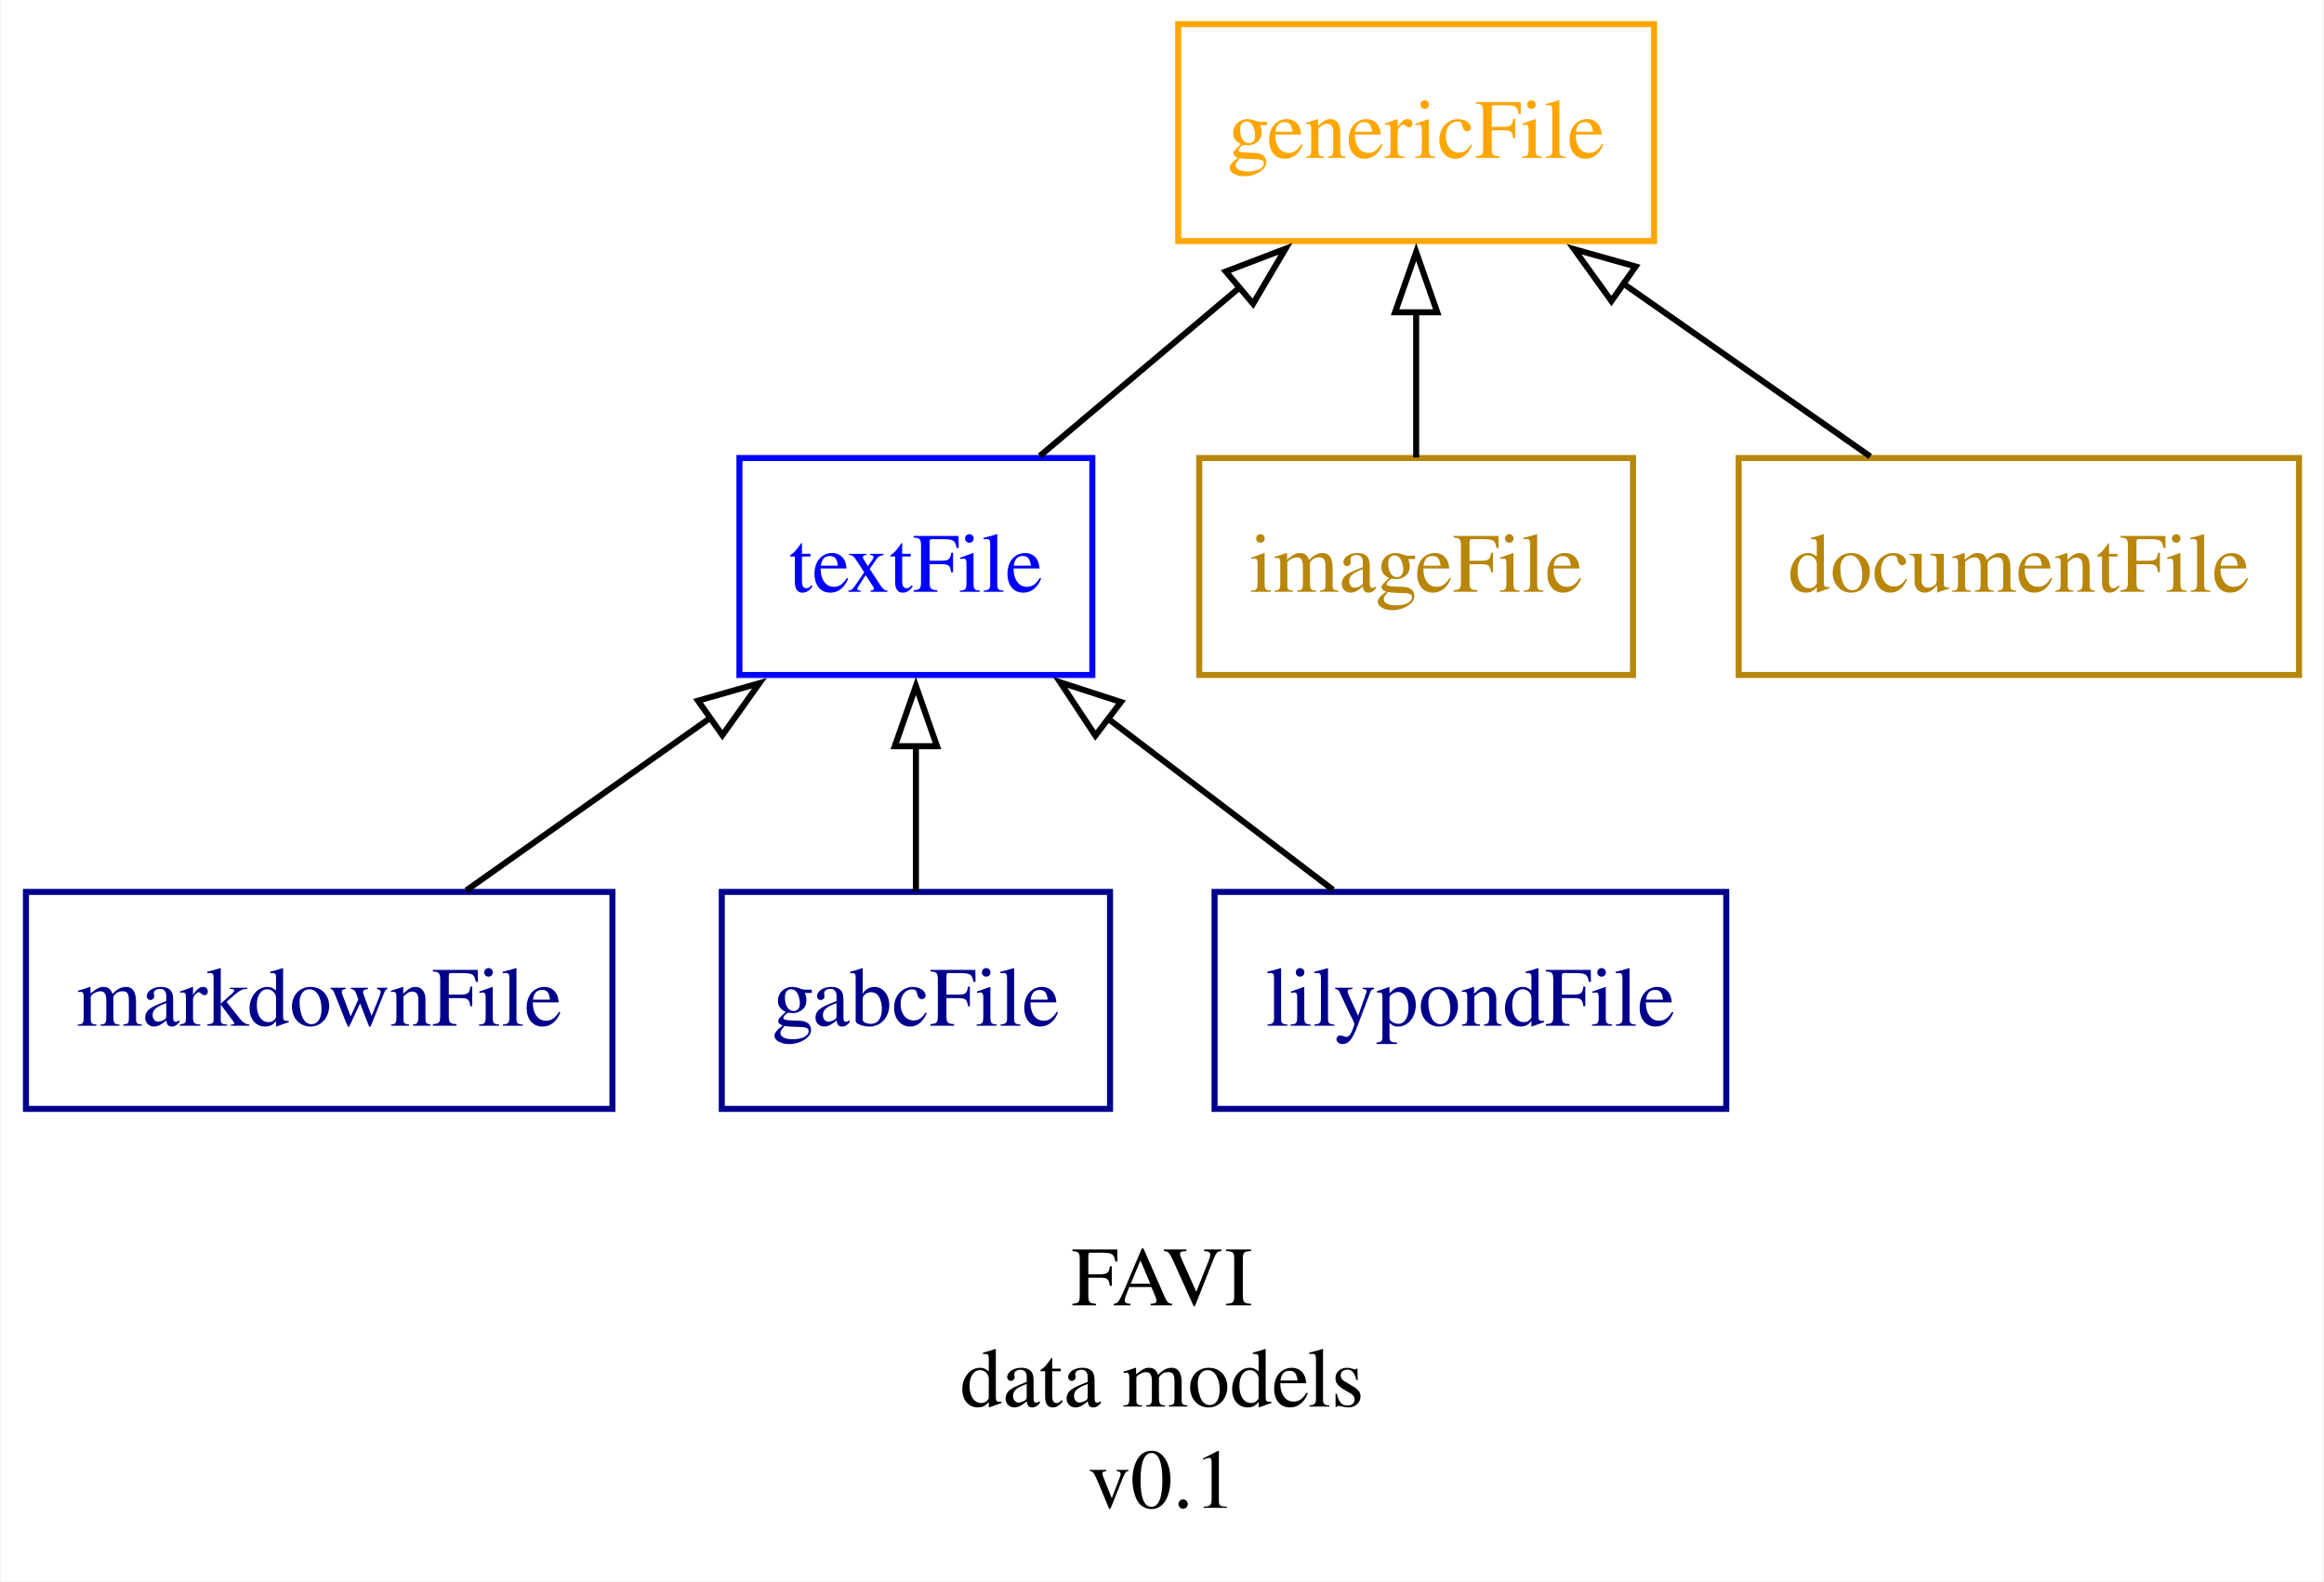
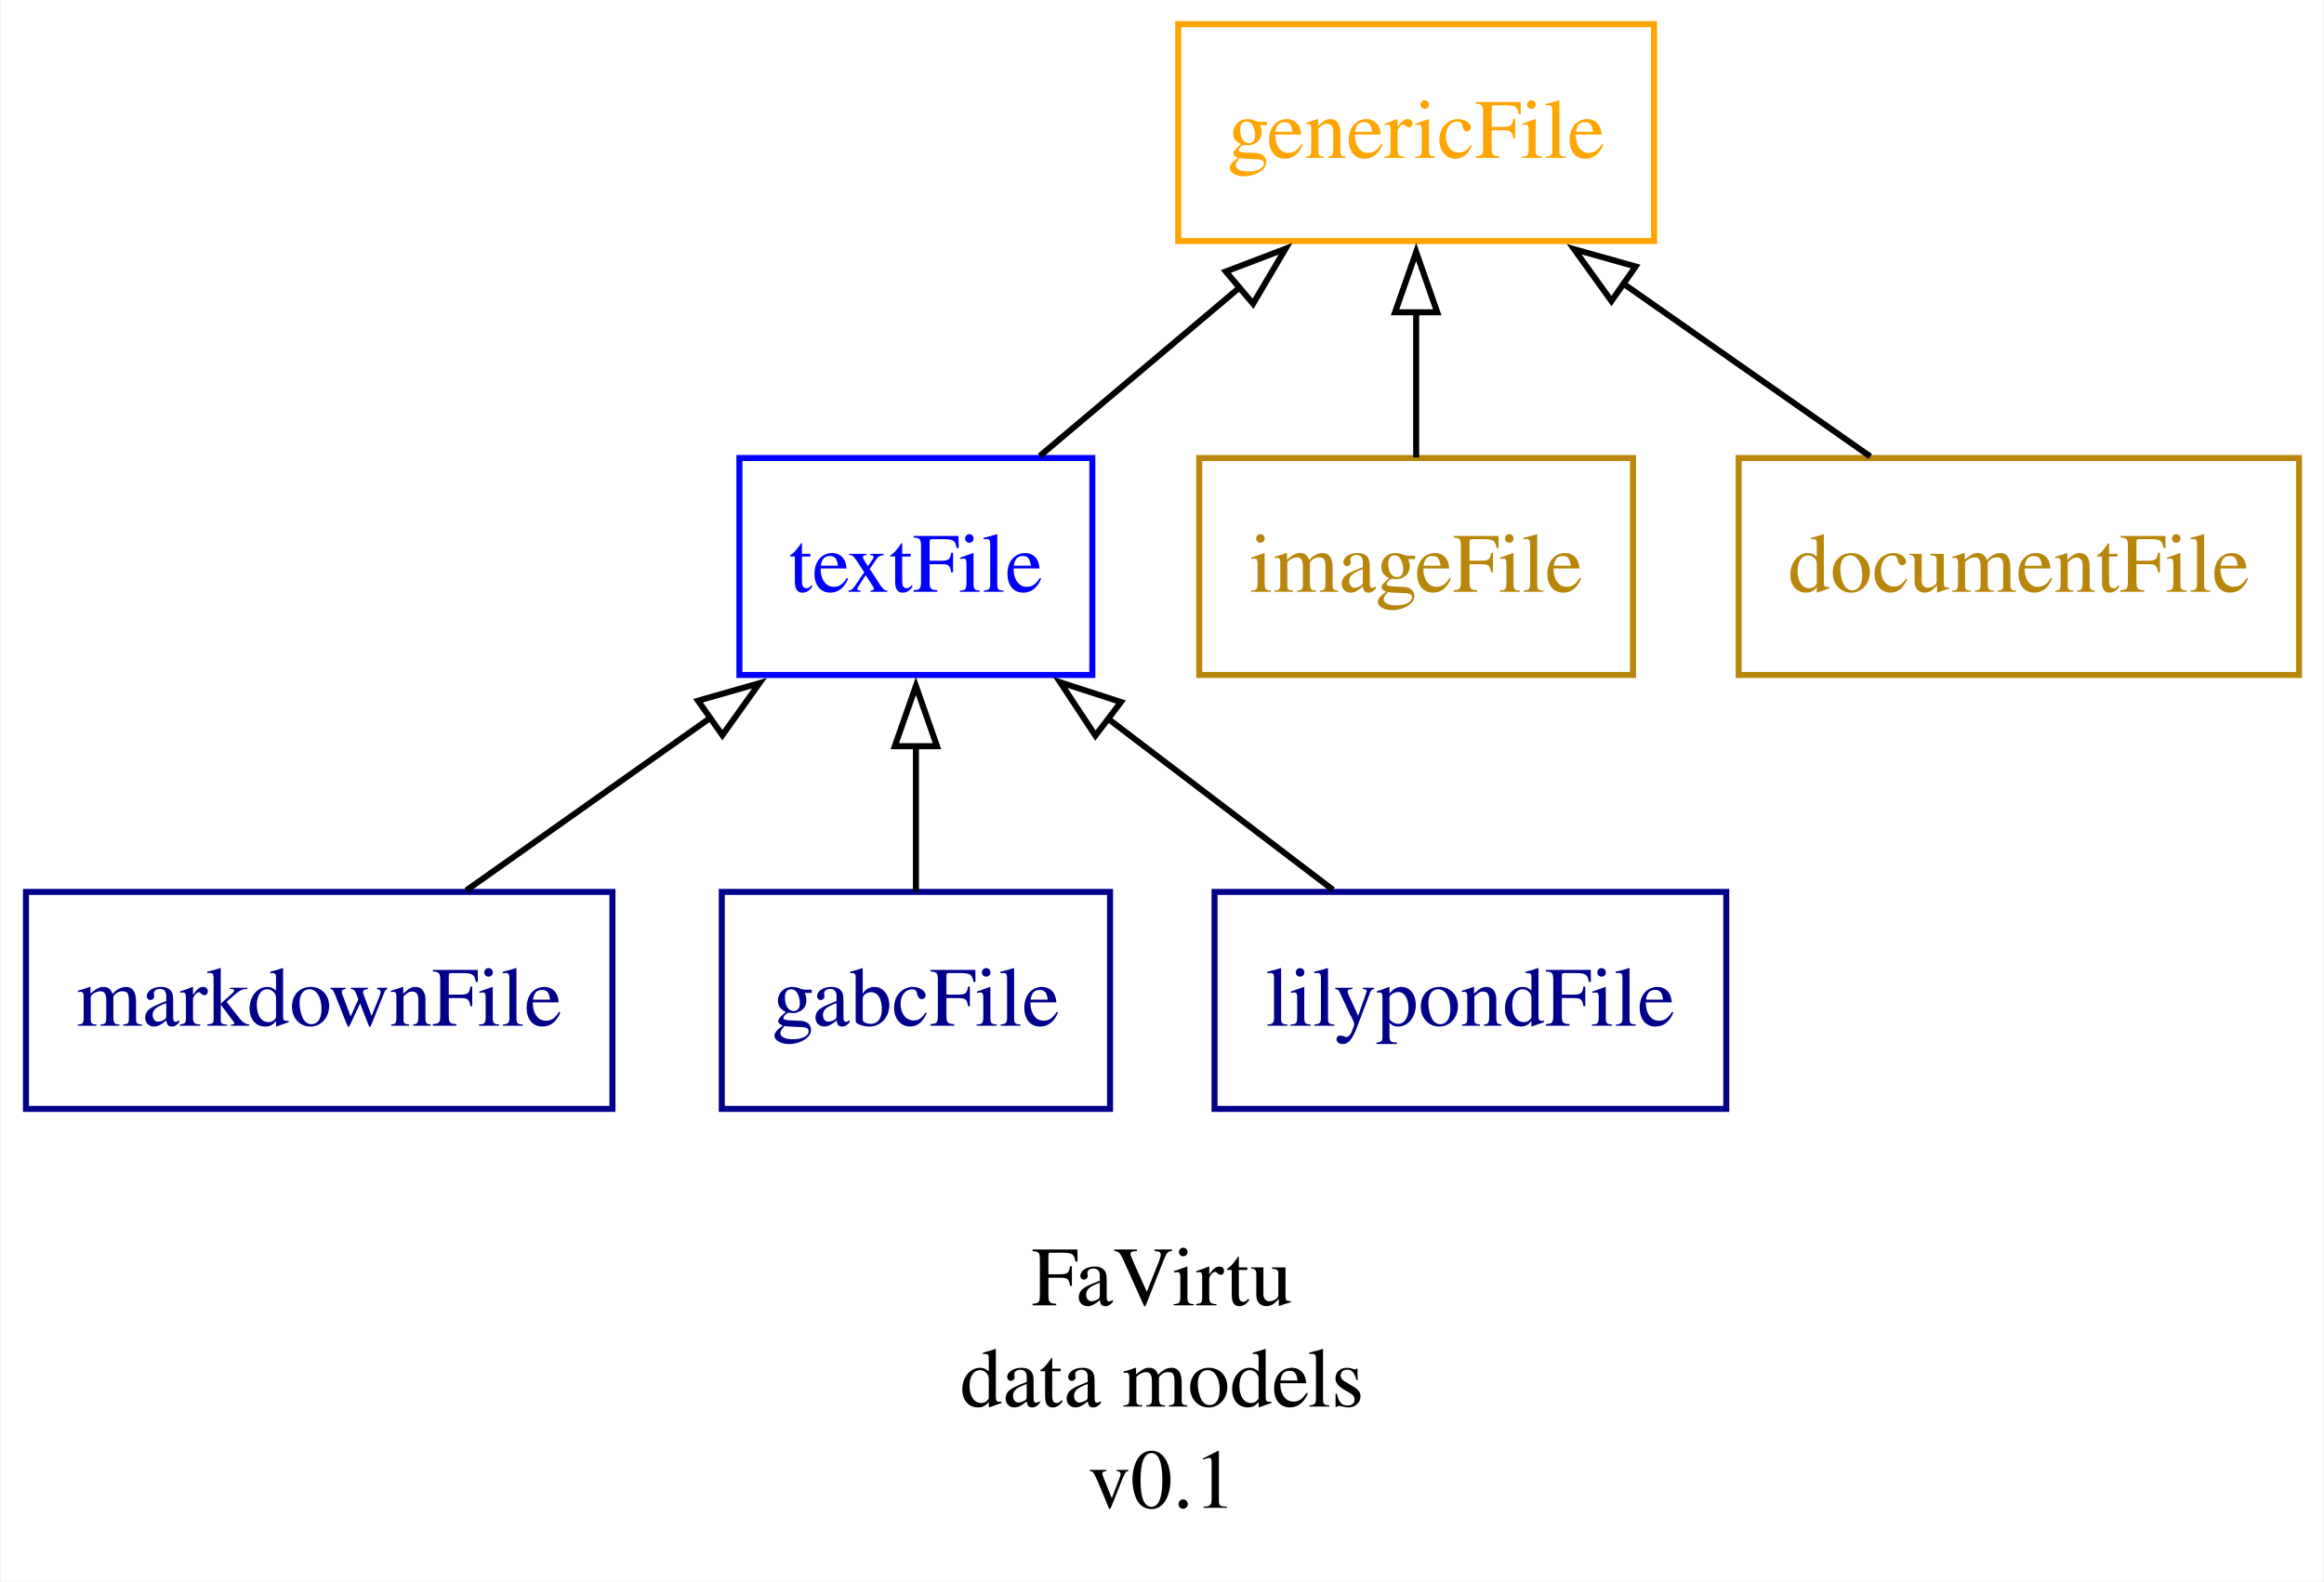
<svg xmlns="http://www.w3.org/2000/svg" width="385pt" height="262pt" viewBox="0.00 0.00 385.32 262.40">
  <g id="graph0" class="graph" transform="translate(4,258.4) scale(1)" data-name="">
    <polygon fill="white" stroke="none" points="-4,4 -4,-258.4 381.32,-258.4 381.32,4 -4,4" style="" />
-     <text text-anchor="middle" x="188.66" y="-41.8" font-family="Times,serif" font-size="14.00" style="">FAVI</text>
+     <text text-anchor="middle" x="188.66" y="-41.8" font-family="Times,serif" font-size="14.00" style="">FaVirtu</text>
    <text text-anchor="middle" x="188.66" y="-25" font-family="Times,serif" font-size="14.00" style="">data models</text>
    <text text-anchor="middle" x="188.66" y="-8.2" font-family="Times,serif" font-size="14.00" style="">v0.1</text>
    <g id="node1" class="node" pointer-events="visible" data-name="genericFile">
      <polygon fill="none" stroke="orange" points="270.3,-254.4 191.35,-254.4 191.35,-218.4 270.3,-218.4 270.3,-254.4" style="" />
      <text text-anchor="middle" x="230.83" y="-232.2" font-family="Times,serif" font-size="14.00" fill="orange" style="">genericFile</text>
    </g>
    <g id="node2" class="node" pointer-events="visible" data-name="textFile">
      <polygon fill="none" stroke="blue" points="177.1,-182.4 118.55,-182.4 118.55,-146.4 177.1,-146.4 177.1,-182.4" style="" />
      <text text-anchor="middle" x="147.83" y="-160.2" font-family="Times,serif" font-size="14.00" fill="blue" style="">textFile</text>
    </g>
    <g id="edge1" class="edge" data-name="genericFile-&gt;textFile">
      <path fill="none" stroke="black" d="M201.82,-210.93C190.8,-201.64 178.48,-191.25 168.4,-182.75" style="" />
      <polygon fill="none" stroke="black" points="199.25,-213.35 209.15,-217.12 203.77,-208 199.25,-213.35" style="" />
    </g>
    <g id="node6" class="node" pointer-events="visible" data-name="imageFile">
      <polygon fill="none" stroke="darkgoldenrod" points="266.81,-182.4 194.84,-182.4 194.84,-146.4 266.81,-146.4 266.81,-182.4" style="" />
      <text text-anchor="middle" x="230.83" y="-160.2" font-family="Times,serif" font-size="14.00" fill="darkgoldenrod" style="">imageFile</text>
    </g>
    <g id="edge5" class="edge" data-name="genericFile-&gt;imageFile">
      <path fill="none" stroke="black" d="M230.83,-206.64C230.83,-198.44 230.83,-189.77 230.83,-182.5" style="" />
      <polygon fill="none" stroke="black" points="227.33,-206.58 230.83,-216.58 234.33,-206.58 227.33,-206.58" style="" />
    </g>
    <g id="node7" class="node" pointer-events="visible" data-name="documentFile">
      <polygon fill="none" stroke="darkgoldenrod" points="377.31,-182.4 284.34,-182.4 284.34,-146.4 377.31,-146.4 377.31,-182.4" style="" />
      <text text-anchor="middle" x="330.83" y="-160.2" font-family="Times,serif" font-size="14.00" fill="darkgoldenrod" style="">documentFile</text>
    </g>
    <g id="edge6" class="edge" data-name="genericFile-&gt;documentFile">
      <path fill="none" stroke="black" d="M264.85,-211.58C278.41,-202.09 293.71,-191.38 306.17,-182.66" style="" />
      <polygon fill="none" stroke="black" points="263.23,-208.45 257.04,-217.05 267.24,-214.18 263.23,-208.45" style="" />
    </g>
    <g id="node3" class="node" pointer-events="visible" data-name="markdownFile">
      <polygon fill="none" stroke="darkblue" points="97.48,-110.4 0.17,-110.4 0.17,-74.4 97.48,-74.4 97.48,-110.4" style="" />
      <text text-anchor="middle" x="48.83" y="-88.2" font-family="Times,serif" font-size="14.00" fill="darkblue" style="">markdownFile</text>
    </g>
    <g id="edge2" class="edge" data-name="textFile-&gt;markdownFile">
      <path fill="none" stroke="black" d="M113.76,-139.31C100.43,-129.89 85.45,-119.3 73.24,-110.66" style="" />
      <polygon fill="none" stroke="black" points="111.68,-142.13 121.87,-145.04 115.72,-136.41 111.68,-142.13" style="" />
    </g>
    <g id="node4" class="node" pointer-events="visible" data-name="gabcFile">
      <polygon fill="none" stroke="darkblue" points="180.04,-110.4 115.62,-110.4 115.62,-74.4 180.04,-74.4 180.04,-110.4" style="" />
      <text text-anchor="middle" x="147.83" y="-88.2" font-family="Times,serif" font-size="14.00" fill="darkblue" style="">gabcFile</text>
    </g>
    <g id="edge3" class="edge" data-name="textFile-&gt;gabcFile">
      <path fill="none" stroke="black" d="M147.83,-134.64C147.83,-126.44 147.83,-117.77 147.83,-110.5" style="" />
      <polygon fill="none" stroke="black" points="144.33,-134.58 147.83,-144.58 151.33,-134.58 144.33,-134.58" style="" />
    </g>
    <g id="node5" class="node" pointer-events="visible" data-name="lilypondFile">
      <polygon fill="none" stroke="darkblue" points="282.28,-110.4 197.38,-110.4 197.38,-74.4 282.28,-74.4 282.28,-110.4" style="" />
      <text text-anchor="middle" x="239.83" y="-88.2" font-family="Times,serif" font-size="14.00" fill="darkblue" style="">lilypondFile</text>
    </g>
    <g id="edge4" class="edge" data-name="textFile-&gt;lilypondFile">
      <path fill="none" stroke="black" d="M179.62,-139.21C191.93,-129.84 205.74,-119.34 217.03,-110.75" style="" />
      <polygon fill="none" stroke="black" points="177.61,-136.34 171.77,-145.18 181.85,-141.91 177.61,-136.34" style="" />
    </g>
  </g>
</svg>
